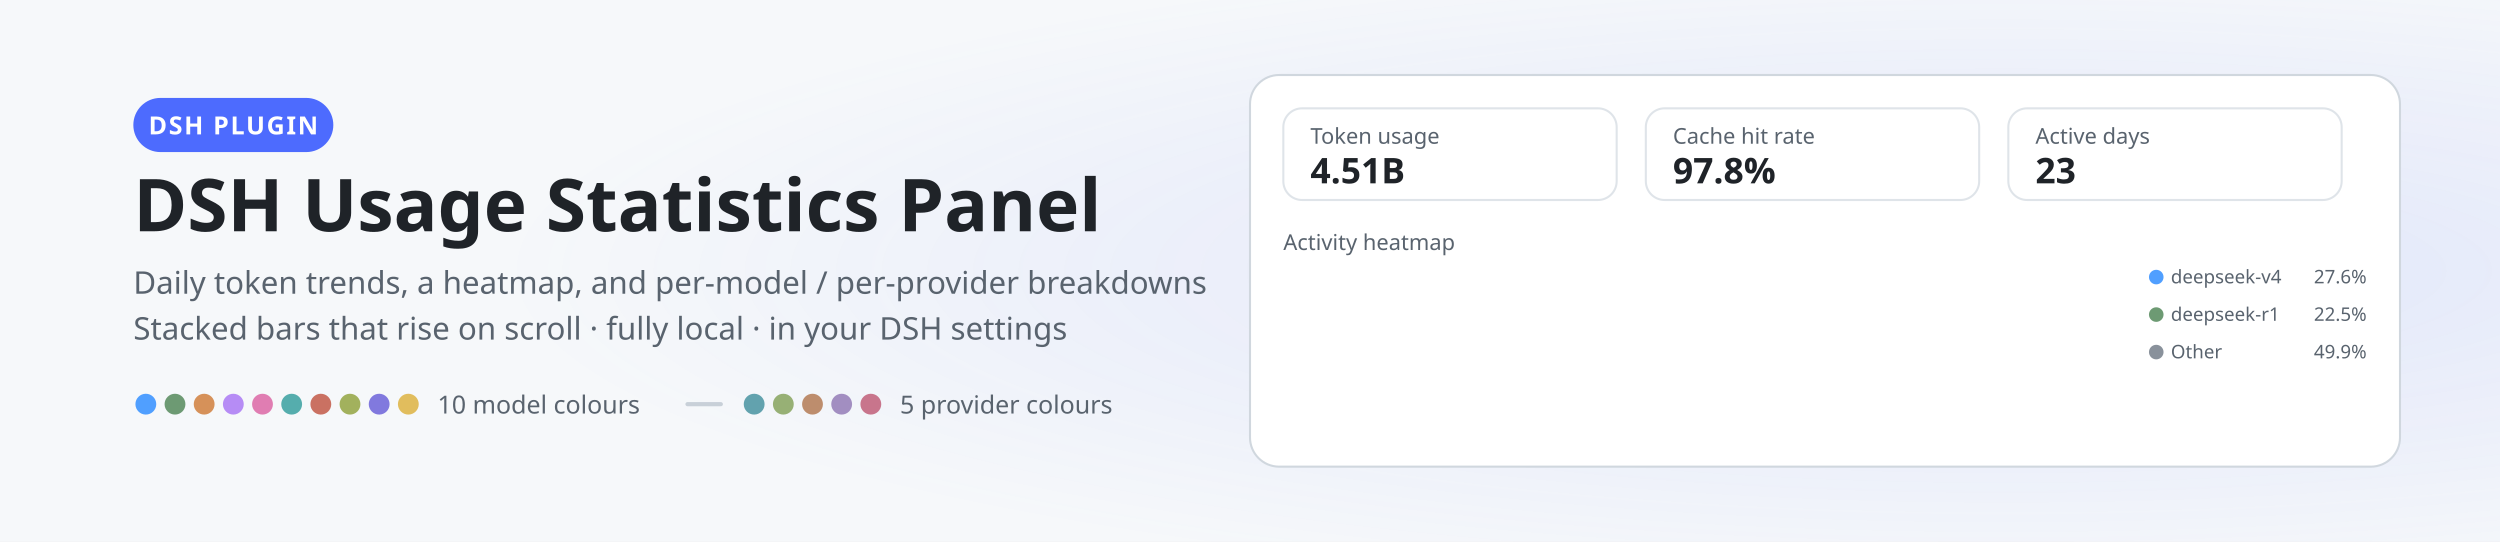
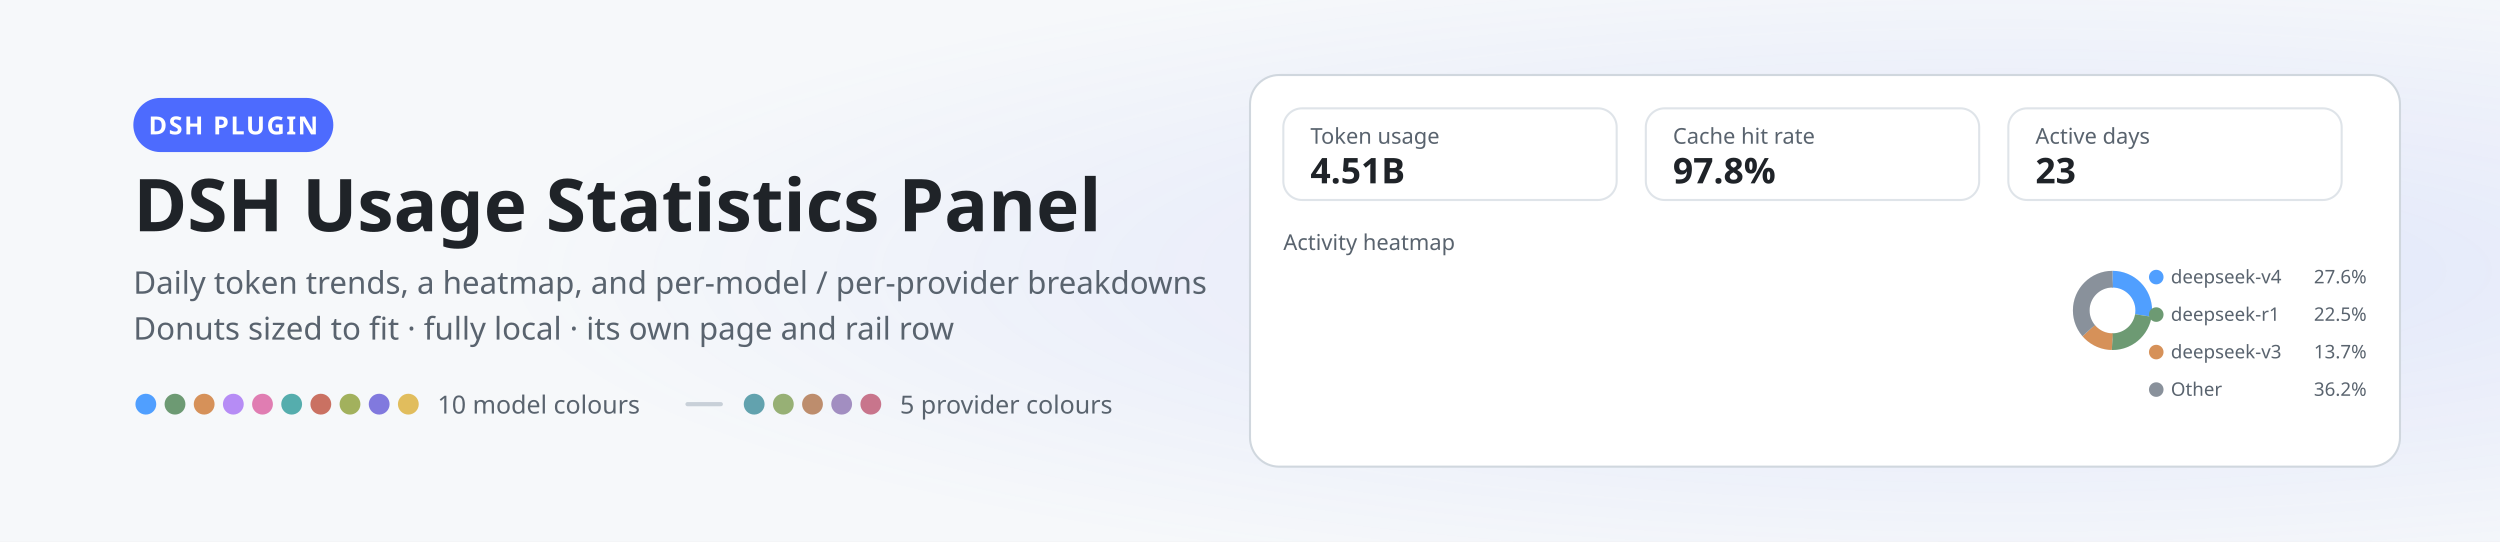
<svg xmlns="http://www.w3.org/2000/svg" width="1200" height="260" viewBox="0 0 1200 260" font-family="system-ui,Segoe UI,sans-serif">
  <defs>
    <radialGradient id="gl" cx=".8" cy=".5" r=".6">
      <stop offset="0" stop-color="#4D6BFE" stop-opacity=".13" />
      <stop offset="1" stop-color="#4D6BFE" stop-opacity="0" />
    </radialGradient>
    <clipPath id="hw">
      <rect x="614" y="124" height="62" width="0">
        <animate attributeName="width" dur="6.4s" repeatCount="indefinite" values="0;0;172;172" keyTimes="0;.125;.312;1" />
      </rect>
    </clipPath>
    <clipPath id="tw">
      <rect x="800" y="110" height="94" width="0">
        <animate attributeName="width" dur="6.4s" repeatCount="indefinite" values="0;0;166;166" keyTimes="0;.188;.406;1" />
      </rect>
    </clipPath>
-     <clipPath id="sw">
-       <rect x="1000" y="186" width="28" height="0">
-         <animate attributeName="y" dur="6.4s" repeatCount="indefinite" values="186;186;112;112" keyTimes="0;.438;.55;1" />
-         <animate attributeName="height" dur="6.4s" repeatCount="indefinite" values="0;0;74;74" keyTimes="0;.438;.55;1" />
-       </rect>
-     </clipPath>
  </defs>
  <rect width="1200" height="260" fill="#F6F8FA" />
  <rect width="1200" height="260" fill="url(#gl)" />
  <rect x="64" y="47" width="96" height="26" rx="13" fill="#4D6BFE" />
  <text x="112" y="64.5" font-size="12" font-weight="600" letter-spacing=".8" fill="#fff" text-anchor="middle">DSH PLUGIN</text>
  <text x="64" y="111" font-size="35" font-weight="700" fill="#1F2328" textLength="470">DSH Usage Statistics Panel</text>
  <text x="64" y="141" font-size="15" fill="#59636E">Daily token trends, a heatmap, and per-model / per-provider breakdowns</text>
-   <text x="64" y="163" font-size="15" fill="#59636E">Stacked bars that rise on scroll · fully local · in your DSH settings</text>
+   <text x="64" y="163" font-size="15" fill="#59636E">Donuts sized to fit · fully local · its own page and rail row</text>
  <circle cx="70" cy="194" r="5" fill="#509FFF" />
  <circle cx="84" cy="194" r="5" fill="#6D9A73" />
  <circle cx="98" cy="194" r="5" fill="#D69159" />
  <circle cx="112" cy="194" r="5" fill="#B68CF5" />
  <circle cx="126" cy="194" r="5" fill="#E07DB2" />
  <circle cx="140" cy="194" r="5" fill="#55ADAD" />
  <circle cx="154" cy="194" r="5" fill="#CA7162" />
  <circle cx="168" cy="194" r="5" fill="#A2B15D" />
  <circle cx="182" cy="194" r="5" fill="#8179DE" />
  <circle cx="196" cy="194" r="5" fill="#E1BD5D" />
  <text x="210" y="198.5" font-size="12" fill="#59636E">10 model colours</text>
  <path d="M330 194h16" stroke="#C8D0D8" stroke-width="2" stroke-linecap="round" />
  <circle cx="362" cy="194" r="5" fill="#62A2AE" />
  <circle cx="376" cy="194" r="5" fill="#97B075" />
  <circle cx="390" cy="194" r="5" fill="#BD8D6D" />
  <circle cx="404" cy="194" r="5" fill="#A28EC1" />
  <circle cx="418" cy="194" r="5" fill="#C8758C" />
  <text x="432" y="198.5" font-size="12" fill="#59636E">5 provider colours</text>
  <rect x="600" y="36" width="552" height="188" rx="14" fill="#FFF" stroke="#D0D7DE" />
  <g font-size="10.5" fill="#59636E">
    <rect x="616" y="52" width="160" height="44" rx="9" fill="#FFF" stroke="#DFE4E9" />
    <text x="629" y="69">Token usage</text>
    <text x="629" y="88" font-size="17" font-weight="600" fill="#1F2328">4.51B</text>
    <rect x="790" y="52" width="160" height="44" rx="9" fill="#FFF" stroke="#DFE4E9" />
    <text x="803" y="69">Cache hit rate</text>
    <text x="803" y="88" font-size="17" font-weight="600" fill="#1F2328">97.8%</text>
    <rect x="964" y="52" width="160" height="44" rx="9" fill="#FFF" stroke="#DFE4E9" />
    <text x="977" y="69">Active days</text>
    <text x="977" y="88" font-size="17" font-weight="600" fill="#1F2328">23</text>
  </g>
  <g>
    <animate attributeName="opacity" dur="6.4s" repeatCount="indefinite" values="1;1;0;0" keyTimes="0;.875;.938;1" />
    <text x="616" y="120" font-size="10.5" fill="#59636E">Activity heatmap</text>
    <g clip-path="url(#hw)">
      <path fill="#EBEDF0" d="M616 126h9v9h-9zM640 126h9v9h-9zM664 126h9v9h-9zM700 126h9v9h-9zM748 126h9v9h-9zM628 138h9v9h-9zM676 138h9v9h-9zM712 138h9v9h-9zM760 138h9v9h-9zM616 150h9v9h-9zM652 150h9v9h-9zM688 150h9v9h-9zM736 150h9v9h-9zM772 150h9v9h-9zM628 162h9v9h-9zM676 162h9v9h-9zM712 162h9v9h-9zM748 162h9v9h-9zM616 174h9v9h-9zM652 174h9v9h-9zM700 174h9v9h-9zM760 174h9v9h-9z" />
      <path fill="#D5DCFF" d="M628 126h9v9h-9zM676 126h9v9h-9zM724 126h9v9h-9zM760 126h9v9h-9zM616 138h9v9h-9zM652 138h9v9h-9zM688 138h9v9h-9zM736 138h9v9h-9zM772 138h9v9h-9zM640 150h9v9h-9zM676 150h9v9h-9zM724 150h9v9h-9zM640 162h9v9h-9zM664 162h9v9h-9zM700 162h9v9h-9zM736 162h9v9h-9zM772 162h9v9h-9zM628 174h9v9h-9zM688 174h9v9h-9zM736 174h9v9h-9zM772 174h9v9h-9z" />
      <path fill="#B8C6FF" d="M652 126h9v9h-9zM712 126h9v9h-9zM772 126h9v9h-9zM664 138h9v9h-9zM724 138h9v9h-9zM628 150h9v9h-9zM700 150h9v9h-9zM760 150h9v9h-9zM616 162h9v9h-9zM724 162h9v9h-9zM664 174h9v9h-9zM712 174h9v9h-9zM748 174h9v9h-9z" />
      <path fill="#9DB0FF" d="M688 126h9v9h-9zM640 138h9v9h-9zM748 138h9v9h-9zM712 150h9v9h-9zM652 162h9v9h-9zM760 162h9v9h-9zM676 174h9v9h-9z" />
      <path fill="#7990FE" d="M736 126h9v9h-9zM700 138h9v9h-9zM664 150h9v9h-9zM688 162h9v9h-9zM640 174h9v9h-9zM724 174h9v9h-9z" />
      <path fill="#4D6BFE" d="M748 150h9v9h-9z" />
    </g>
    <g clip-path="url(#tw)">
      <path d="M800 200.5H966" stroke="#E7EAEE" />
      <path fill="#509FFF" d="M804 200v-12h11v12zM825 200v-7h11v7zM846 200v-17h11v17zM867 200v-8h11v8zM888 200v-21h11v21zM909 200v-11h11v11zM930 200v-18h11v18zM951 200v-29h11v29z" />
      <path fill="#6D9A73" d="M804 188v-7h11v7zM825 193v-4h11v4zM846 183v-10h11v10zM867 192v-5h11v5zM888 179v-13h11v13zM909 189v-7h11v7zM930 182v-11h11v11zM951 171v-17h11v17z" />
      <path fill="#D69159" d="M804 181v-5h11v5zM825 189v-4h11v4zM846 173v-7h11v7zM867 187v-3h11v3zM888 166v-8h11v8zM909 182v-4h11v4zM930 171v-7h11v7zM951 154v-12h11v12z" />
      <path d="M804 122C826 119 846 124 868 121S908 115 930 118 956 114 962 115" fill="none" stroke="#4D6BFE" stroke-width="2.5" />
    </g>
-     <g clip-path="url(#sw)">
-       <rect x="1004" y="112" width="20" height="74" rx="5" fill="#EBEDF0" />
-       <rect x="1004" y="112" width="20" height="20.4" fill="#509FFF" />
-       <rect x="1004" y="132.4" width="20" height="16.7" fill="#6D9A73" />
-       <rect x="1004" y="149.1" width="20" height="10.1" fill="#D69159" />
-       <rect x="1004" y="159.2" width="20" height="9" fill="#B68CF5" />
-       <rect x="1004" y="168.2" width="20" height="4.7" fill="#E07DB2" />
-       <rect x="1004" y="172.9" width="20" height="4.6" fill="#55ADAD" />
-       <rect x="1004" y="177.5" width="20" height="3.6" fill="#CA7162" />
-       <rect x="1004" y="181.1" width="20" height="4.9" fill="#89919B" />
+     <g>
+       <circle cx="1014" cy="149" r="15" fill="none" stroke="#EBEDF0" stroke-width="8" />
+       <circle cx="1014" cy="149" r="15" fill="none" stroke="#509FFF" stroke-width="8" stroke-dasharray="26.01 68.24" stroke-dashoffset="0" transform="rotate(-90 1014 149)" />
+       <circle cx="1014" cy="149" r="15" fill="none" stroke="#6D9A73" stroke-width="8" stroke-dasharray="21.21 73.04" stroke-dashoffset="-26.01" transform="rotate(-90 1014 149)" />
+       <circle cx="1014" cy="149" r="15" fill="none" stroke="#D69159" stroke-width="8" stroke-dasharray="12.91 81.34" stroke-dashoffset="-47.22" transform="rotate(-90 1014 149)" />
+       <circle cx="1014" cy="149" r="15" fill="none" stroke="#89919B" stroke-width="8" stroke-dasharray="34.12 60.13" stroke-dashoffset="-60.13" transform="rotate(-90 1014 149)" />
    </g>
    <g font-size="9" fill="#59636E">
      <animate attributeName="opacity" dur="6.4s" repeatCount="indefinite" values="0;0;1;1" keyTimes="0;.547;.609;1" />
      <circle cx="1035" cy="133" r="3.5" fill="#509FFF" />
      <text x="1042" y="136">deepseek-v4</text>
      <text x="1136" y="136" text-anchor="end">27.6%</text>
      <circle cx="1035" cy="151" r="3.5" fill="#6D9A73" />
      <text x="1042" y="154">deepseek-r1</text>
      <text x="1136" y="154" text-anchor="end">22.5%</text>
-       <circle cx="1035" cy="169" r="3.5" fill="#89919B" />
-       <text x="1042" y="172">Other</text>
-       <text x="1136" y="172" text-anchor="end">49.9%</text>
+       <circle cx="1035" cy="169" r="3.5" fill="#D69159" />
+       <text x="1042" y="172">deepseek-v3</text>
+       <text x="1136" y="172" text-anchor="end">13.7%</text>
+       <circle cx="1035" cy="187" r="3.5" fill="#89919B" />
+       <text x="1042" y="190">Other</text>
+       <text x="1136" y="190" text-anchor="end">36.2%</text>
    </g>
  </g>
</svg>
